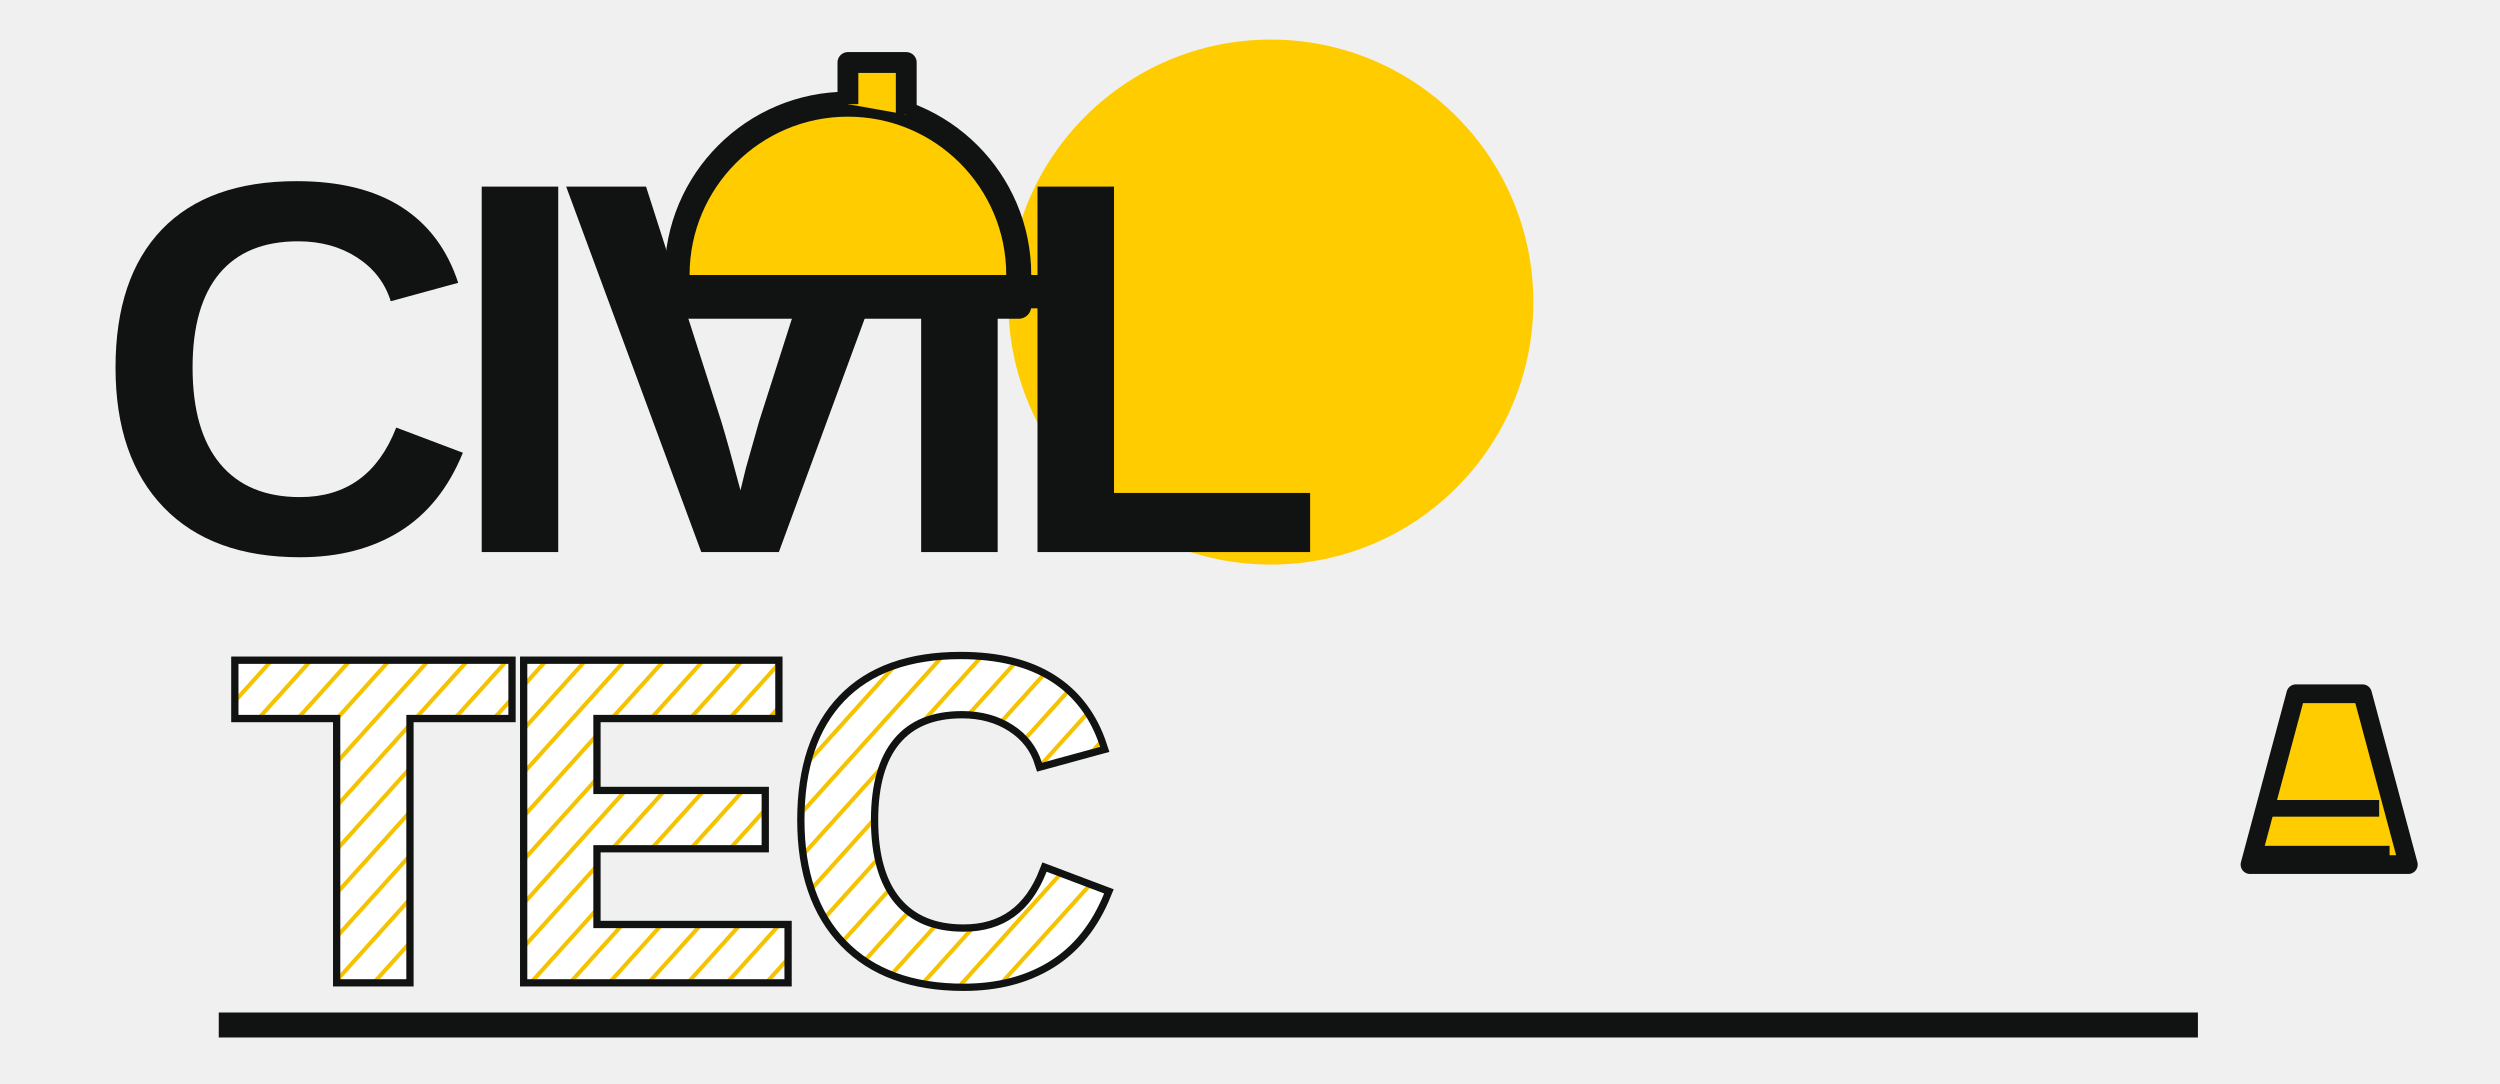
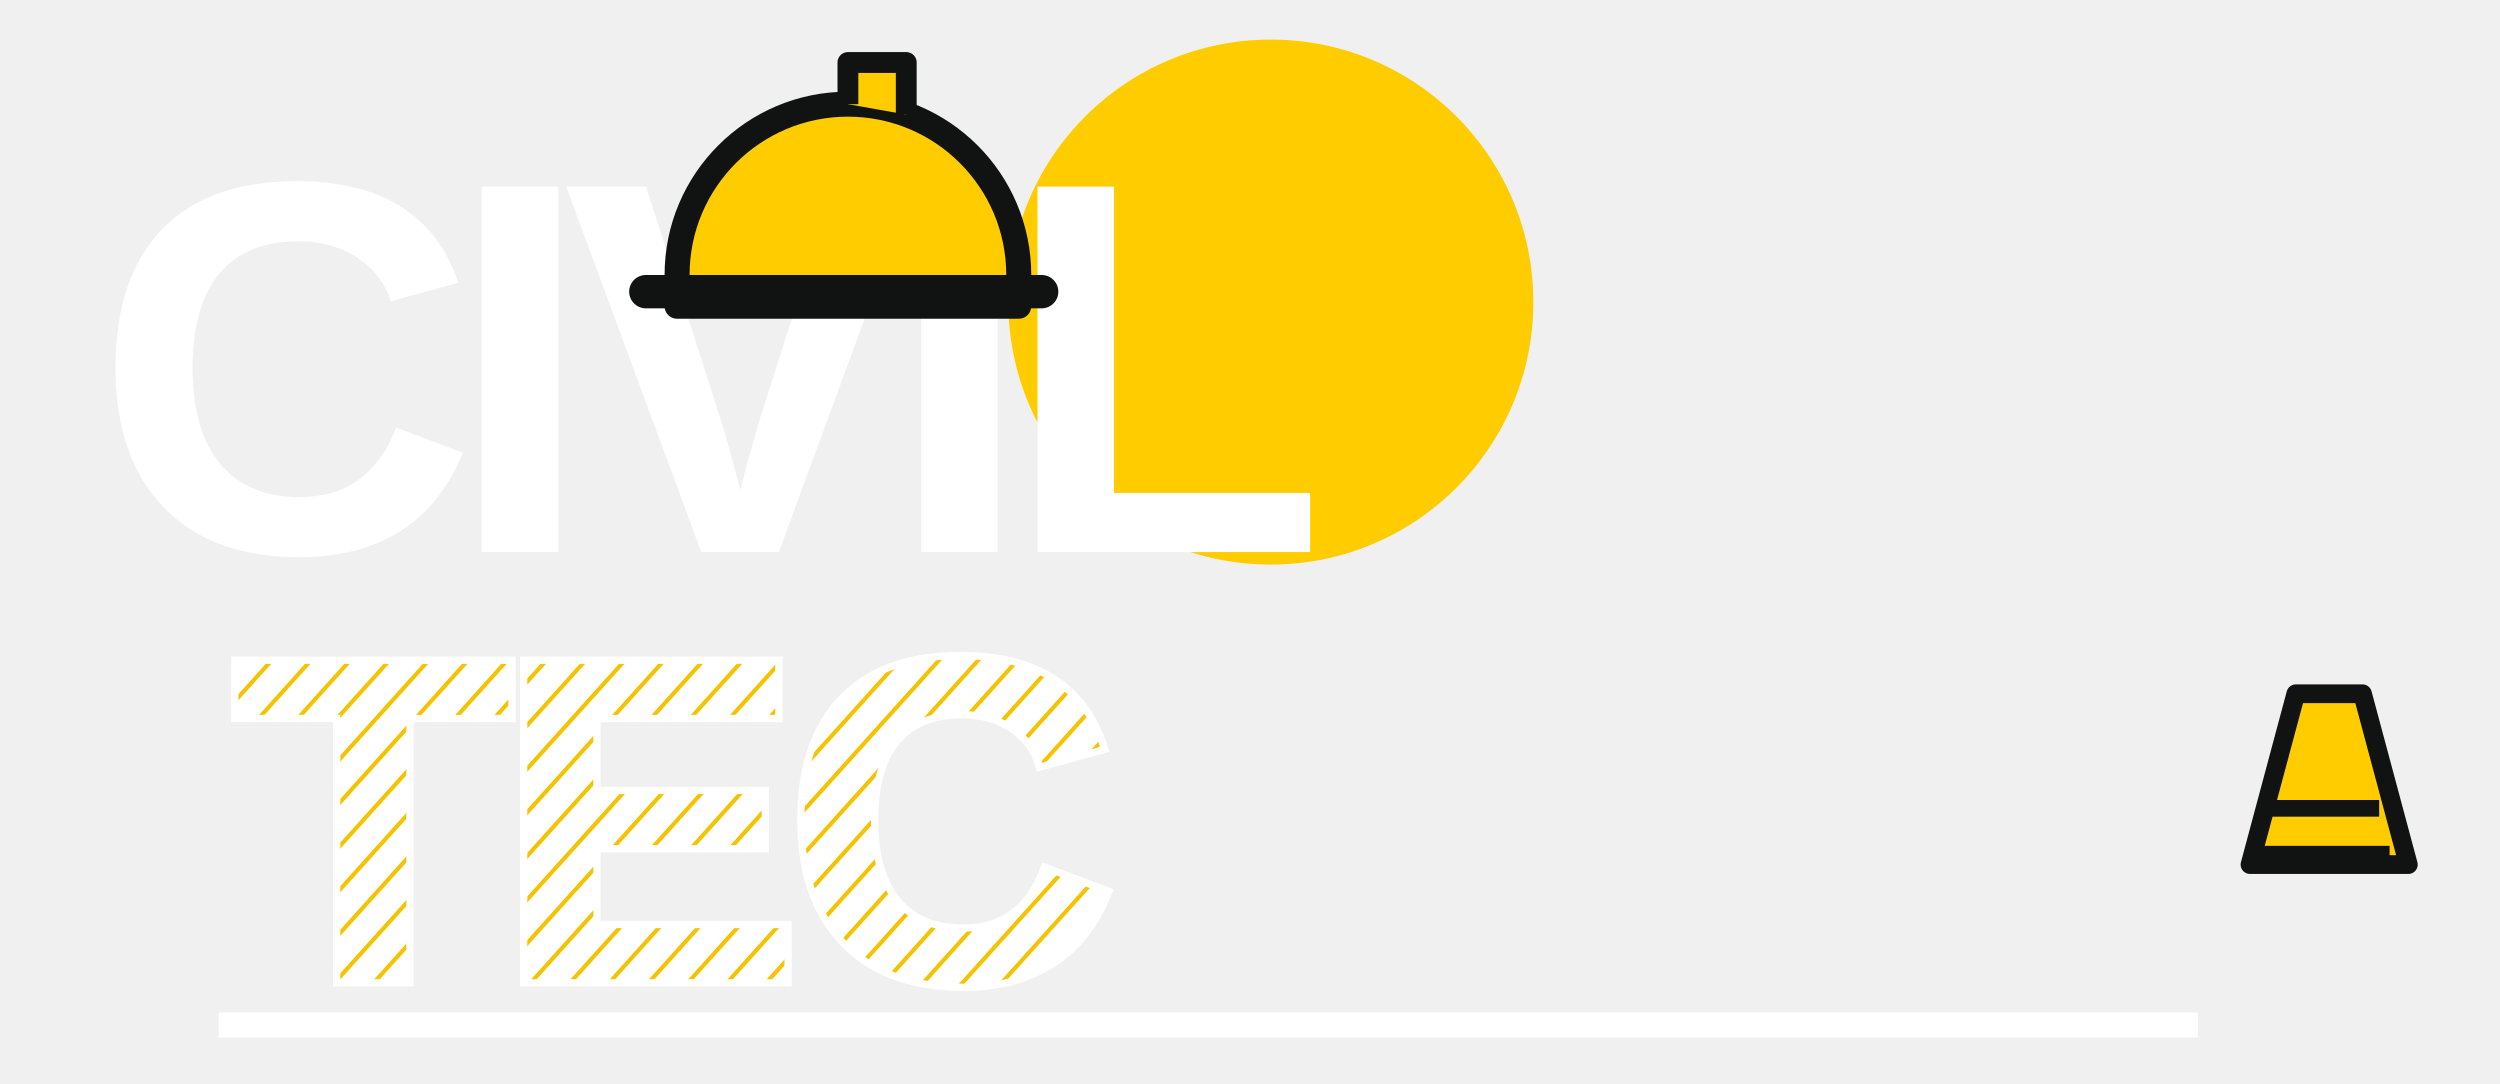
<svg xmlns="http://www.w3.org/2000/svg" viewBox="0 0 1200 520" role="img" aria-labelledby="title desc">
  <defs>
    <pattern id="hatch" width="14" height="14" patternUnits="userSpaceOnUse" patternTransform="rotate(42)">
      <rect width="14" height="14" fill="#fff" />
      <path d="M0 0V14" stroke="#F5C400" stroke-width="4" />
    </pattern>
  </defs>
  <circle cx="610" cy="145" r="126" fill="#FFCC00" />
-   <g fill="#111312" font-family="Arial, Helvetica, sans-serif" font-weight="900" letter-spacing="-15">
+   <g fill="#FFFFFF" font-family="Arial, Helvetica, sans-serif" font-weight="900" letter-spacing="-15">
    <text x="45" y="265" font-size="255">CIVIL</text>
  </g>
  <g transform="translate(315 20)" stroke="#111312" stroke-width="12" stroke-linejoin="round">
    <path d="M10 112a82 82 0 0 1 164 0v15H10z" fill="#FFCC00" />
    <path d="M-5 120h190" fill="none" stroke-width="16" stroke-linecap="round" />
    <path d="M92 30v-20h28v25" fill="#FFCC00" stroke-width="10" />
  </g>
-   <g font-family="Arial, Helvetica, sans-serif" font-weight="900" font-size="220" letter-spacing="-8" fill="url(#hatch)" stroke="#111312" stroke-width="7" paint-order="stroke fill">
+   <g font-family="Arial, Helvetica, sans-serif" font-weight="900" font-size="220" letter-spacing="-8" fill="url(#hatch)" stroke="#FFFFFF" stroke-width="7" paint-order="stroke fill">
    <text x="112" y="470">TEC</text>
  </g>
-   <path d="M105 492H1055" stroke="#111312" stroke-width="12" />
+   <path d="M105 492H1055" stroke="#FFFFFF" stroke-width="12" />
  <path d="M1080 415l22-82h32l22 82z" fill="#FFCC00" stroke="#111312" stroke-width="9" stroke-linejoin="round" />
  <path d="M1090 388h52M1085 410h62" stroke="#111312" stroke-width="8" />
</svg>
